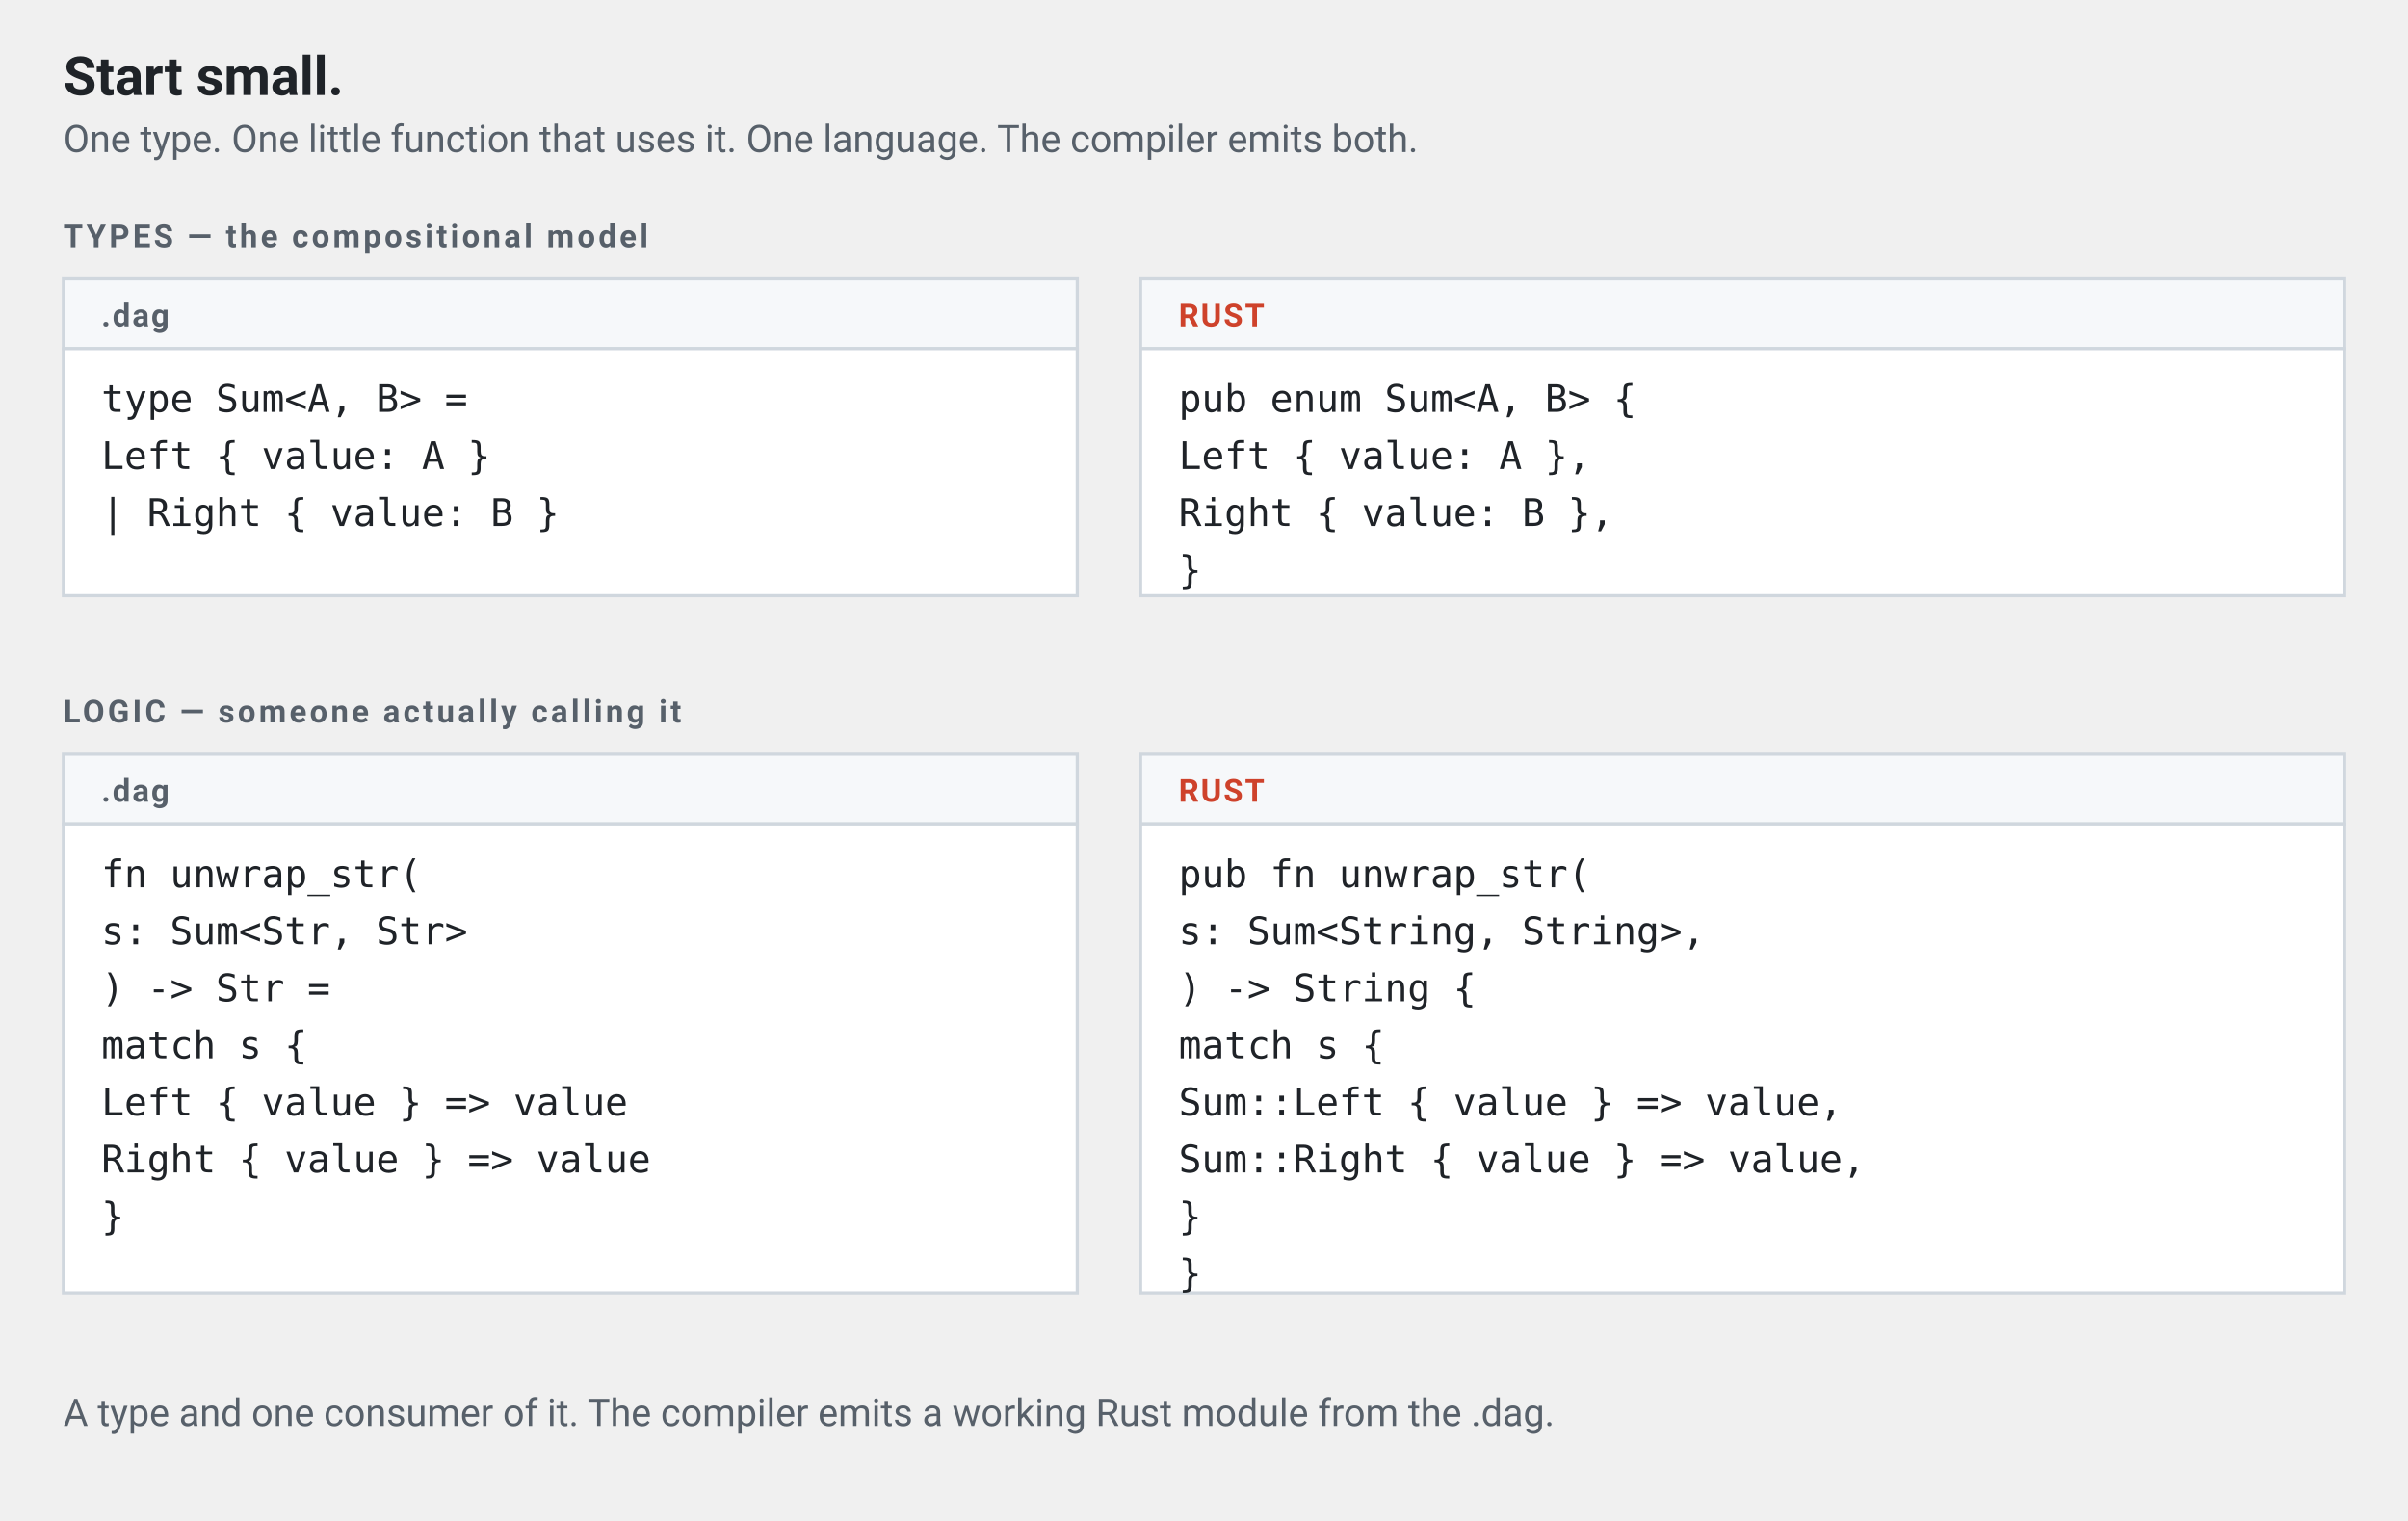
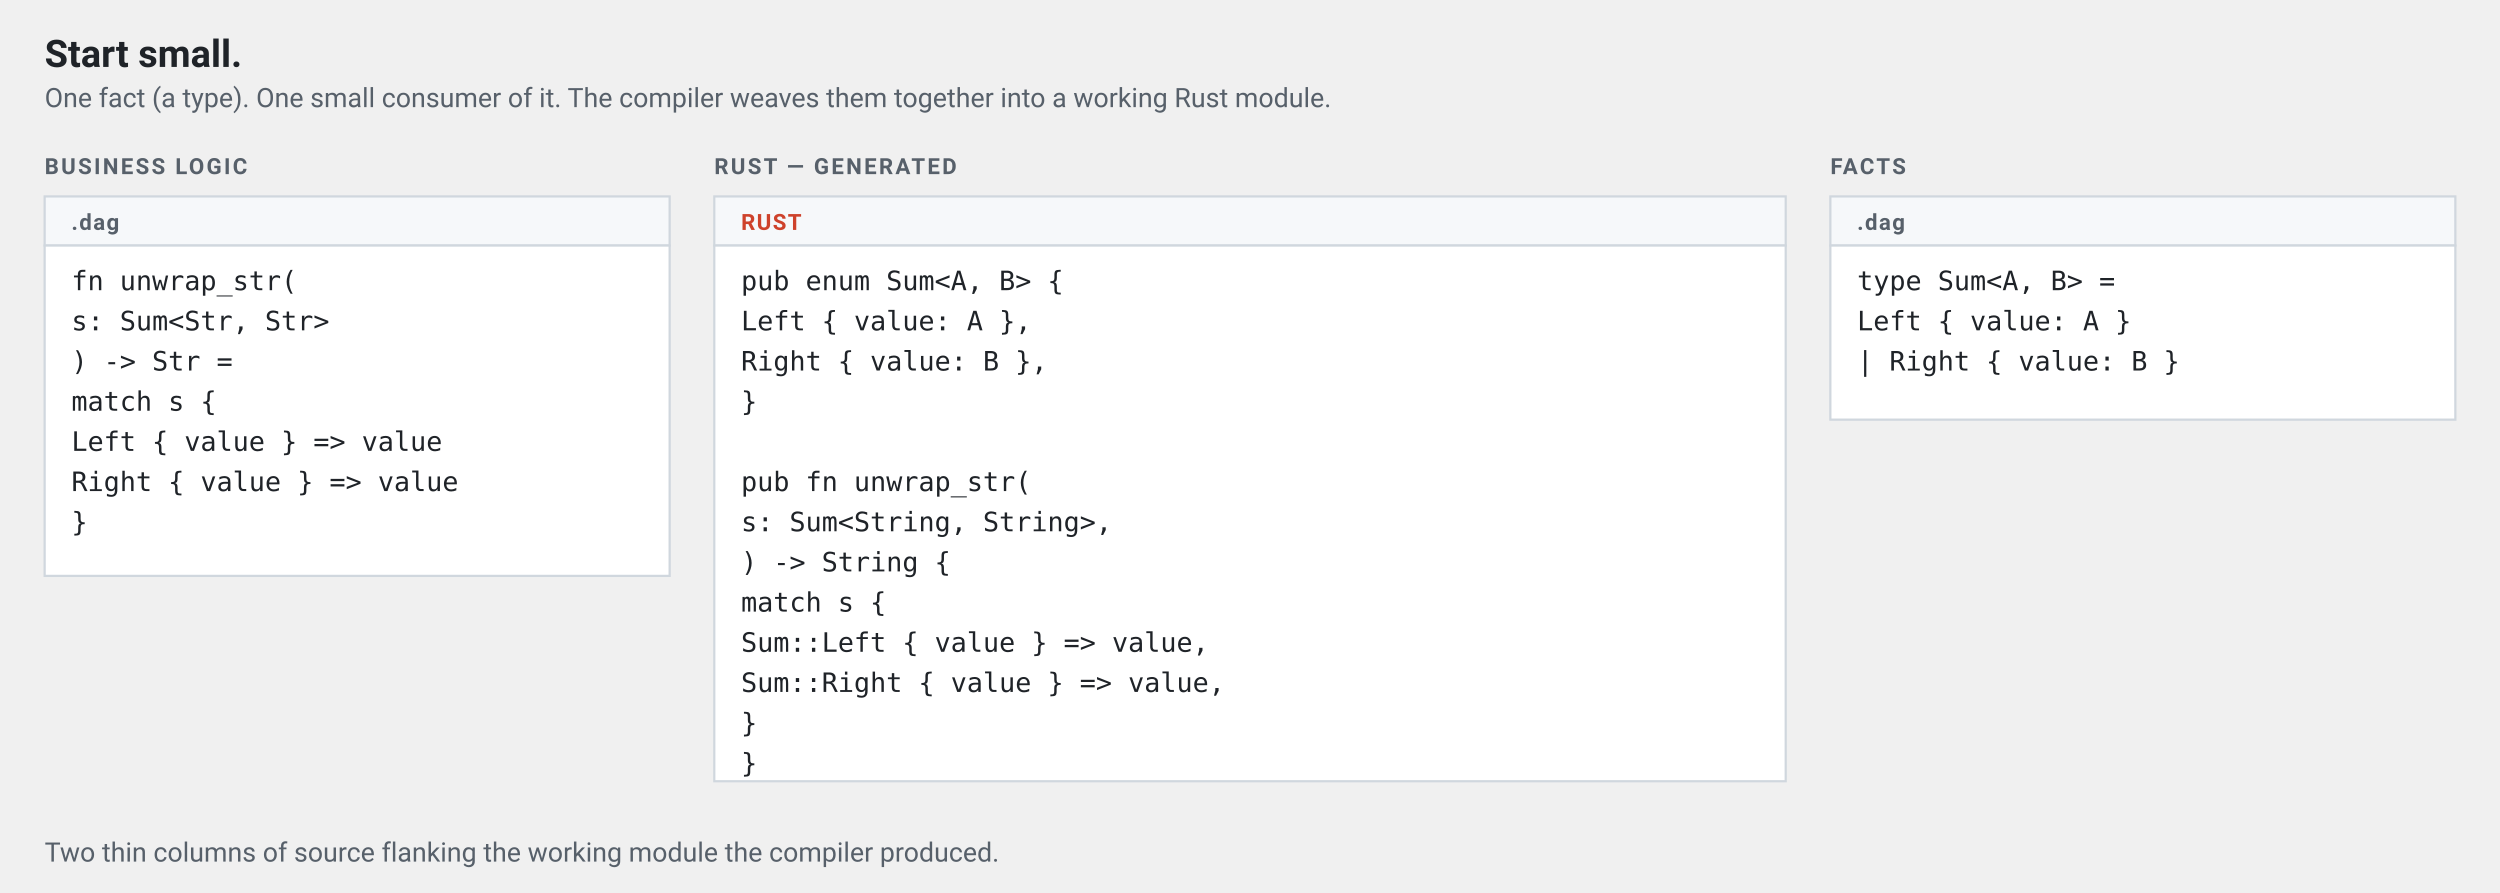
- <svg xmlns="http://www.w3.org/2000/svg" viewBox="0 0 760 480" font-family="-apple-system, BlinkMacSystemFont, 'Segoe UI', Roboto, sans-serif">
+ <svg xmlns="http://www.w3.org/2000/svg" viewBox="0 0 1120 400" font-family="-apple-system, BlinkMacSystemFont, 'Segoe UI', Roboto, sans-serif">
  <defs>
    <style>
      .title { font-size: 17px; font-weight: 600; fill: #1f2328; }
      .sub { font-size: 12px; fill: #57606a; }
-       .row-label { font-size: 10px; font-weight: 700; fill: #57606a; letter-spacing: 0.10em; }
+       .col-label { font-size: 10px; font-weight: 700; fill: #57606a; letter-spacing: 0.10em; }
      .badge { font-size: 10px; font-weight: 700; letter-spacing: 0.06em; }
-       .badge-rust   { fill: #ce422b; }
-       .badge-python { fill: #3776ab; }
-       .badge-dag    { fill: #57606a; }
+       .badge-rust { fill: #ce422b; }
+       .badge-dag  { fill: #57606a; }
      .code { font-family: ui-monospace, 'SF Mono', Menlo, Consolas, monospace; font-size: 12px; fill: #1f2328; }
      .card { fill: #ffffff; stroke: #d0d7de; stroke-width: 1; }
      .card-header { fill: #f6f8fa; stroke: #d0d7de; stroke-width: 1; }
    </style>
  </defs>
  <text x="20" y="30" class="title">Start small.</text>
-   <text x="20" y="48" class="sub">One type. One little function that uses it. One language. The compiler emits both.</text>
-   <text x="20" y="78" class="row-label">TYPES — the compositional model</text>
-   <rect x="20" y="88" width="320" height="22" class="card-header" />
+   <text x="20" y="48" class="sub">One fact (a type). One small consumer of it. The compiler weaves them together into a working Rust module.</text>
+   <text x="20" y="78" class="col-label">BUSINESS LOGIC</text>
+   <text x="320" y="78" class="col-label">RUST — GENERATED</text>
+   <text x="820" y="78" class="col-label">FACTS</text>
+   <rect x="20" y="88" width="280" height="22" class="card-header" />
  <text x="32" y="103" class="badge badge-dag">.dag</text>
-   <rect x="20" y="110" width="320" height="78" class="card" />
-   <text x="32" y="130" class="code">type Sum&lt;A, B&gt; =</text>
-   <text x="32" y="148" class="code">    Left  { value: A }</text>
-   <text x="32" y="166" class="code">  | Right { value: B }</text>
-   <rect x="360" y="88" width="380" height="22" class="card-header" />
-   <text x="372" y="103" class="badge badge-rust">RUST</text>
-   <rect x="360" y="110" width="380" height="78" class="card" />
-   <text x="372" y="130" class="code">pub enum Sum&lt;A, B&gt; {</text>
-   <text x="372" y="148" class="code">    Left  { value: A },</text>
-   <text x="372" y="166" class="code">    Right { value: B },</text>
-   <text x="372" y="184" class="code">}</text>
-   <text x="20" y="228" class="row-label">LOGIC — someone actually calling it</text>
-   <rect x="20" y="238" width="320" height="22" class="card-header" />
-   <text x="32" y="253" class="badge badge-dag">.dag</text>
-   <rect x="20" y="260" width="320" height="148" class="card" />
-   <text x="32" y="280" class="code">fn unwrap_str(</text>
-   <text x="32" y="298" class="code">    s: Sum&lt;Str, Str&gt;</text>
-   <text x="32" y="316" class="code">) -&gt; Str =</text>
-   <text x="32" y="334" class="code">  match s {</text>
-   <text x="32" y="352" class="code">    Left  { value } =&gt; value</text>
-   <text x="32" y="370" class="code">    Right { value } =&gt; value</text>
-   <text x="32" y="388" class="code">  }</text>
-   <rect x="360" y="238" width="380" height="22" class="card-header" />
-   <text x="372" y="253" class="badge badge-rust">RUST</text>
-   <rect x="360" y="260" width="380" height="148" class="card" />
-   <text x="372" y="280" class="code">pub fn unwrap_str(</text>
-   <text x="372" y="298" class="code">    s: Sum&lt;String, String&gt;,</text>
-   <text x="372" y="316" class="code">) -&gt; String {</text>
-   <text x="372" y="334" class="code">    match s {</text>
-   <text x="372" y="352" class="code">        Sum::Left  { value } =&gt; value,</text>
-   <text x="372" y="370" class="code">        Sum::Right { value } =&gt; value,</text>
-   <text x="372" y="388" class="code">    }</text>
-   <text x="372" y="406" class="code">}</text>
-   <text x="20" y="450" class="sub">A type and one consumer of it. The compiler emits a working Rust module from the .dag.</text>
+   <rect x="20" y="110" width="280" height="148" class="card" />
+   <text x="32" y="130" class="code">fn unwrap_str(</text>
+   <text x="32" y="148" class="code">    s: Sum&lt;Str, Str&gt;</text>
+   <text x="32" y="166" class="code">) -&gt; Str =</text>
+   <text x="32" y="184" class="code">  match s {</text>
+   <text x="32" y="202" class="code">    Left  { value } =&gt; value</text>
+   <text x="32" y="220" class="code">    Right { value } =&gt; value</text>
+   <text x="32" y="238" class="code">  }</text>
+   <rect x="320" y="88" width="480" height="22" class="card-header" />
+   <text x="332" y="103" class="badge badge-rust">RUST</text>
+   <rect x="320" y="110" width="480" height="240" class="card" />
+   <text x="332" y="130" class="code">pub enum Sum&lt;A, B&gt; {</text>
+   <text x="332" y="148" class="code">    Left  { value: A },</text>
+   <text x="332" y="166" class="code">    Right { value: B },</text>
+   <text x="332" y="184" class="code">}</text>
+   <text x="332" y="220" class="code">pub fn unwrap_str(</text>
+   <text x="332" y="238" class="code">    s: Sum&lt;String, String&gt;,</text>
+   <text x="332" y="256" class="code">) -&gt; String {</text>
+   <text x="332" y="274" class="code">    match s {</text>
+   <text x="332" y="292" class="code">        Sum::Left  { value } =&gt; value,</text>
+   <text x="332" y="310" class="code">        Sum::Right { value } =&gt; value,</text>
+   <text x="332" y="328" class="code">    }</text>
+   <text x="332" y="346" class="code">}</text>
+   <rect x="820" y="88" width="280" height="22" class="card-header" />
+   <text x="832" y="103" class="badge badge-dag">.dag</text>
+   <rect x="820" y="110" width="280" height="78" class="card" />
+   <text x="832" y="130" class="code">type Sum&lt;A, B&gt; =</text>
+   <text x="832" y="148" class="code">    Left  { value: A }</text>
+   <text x="832" y="166" class="code">  | Right { value: B }</text>
+   <text x="20" y="386" class="sub">Two thin columns of source flanking the working module the compiler produced.</text>
</svg>
